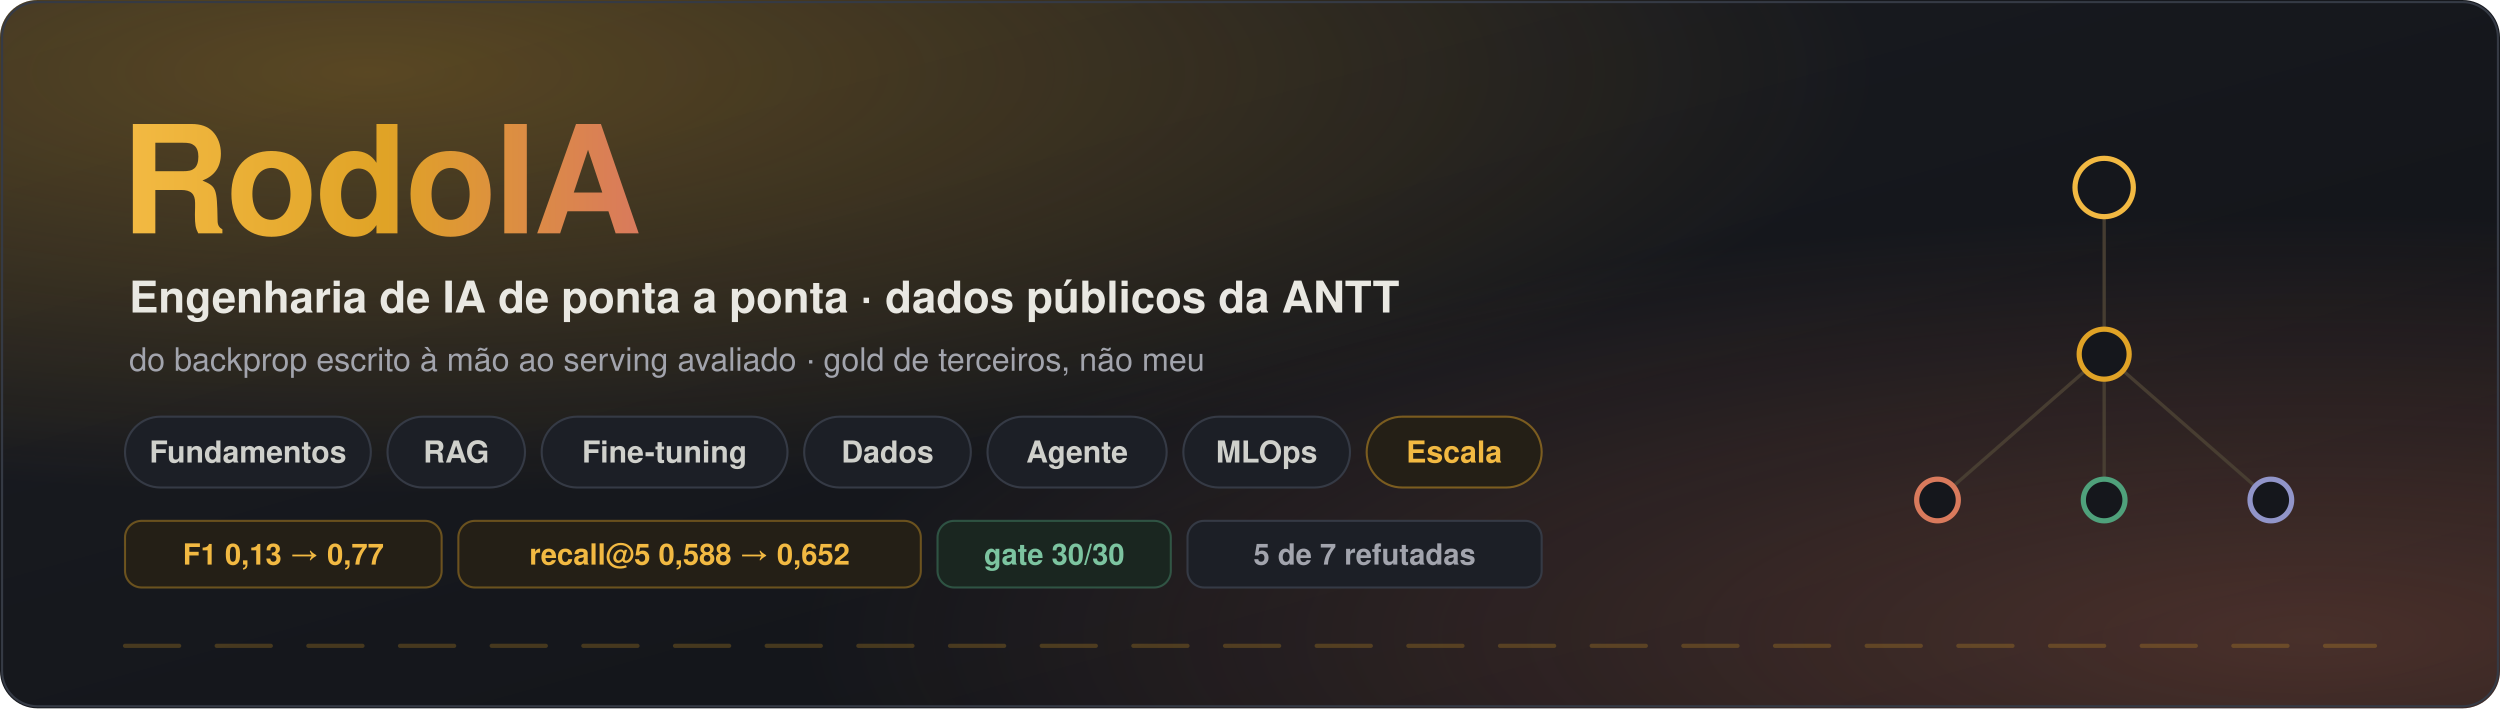
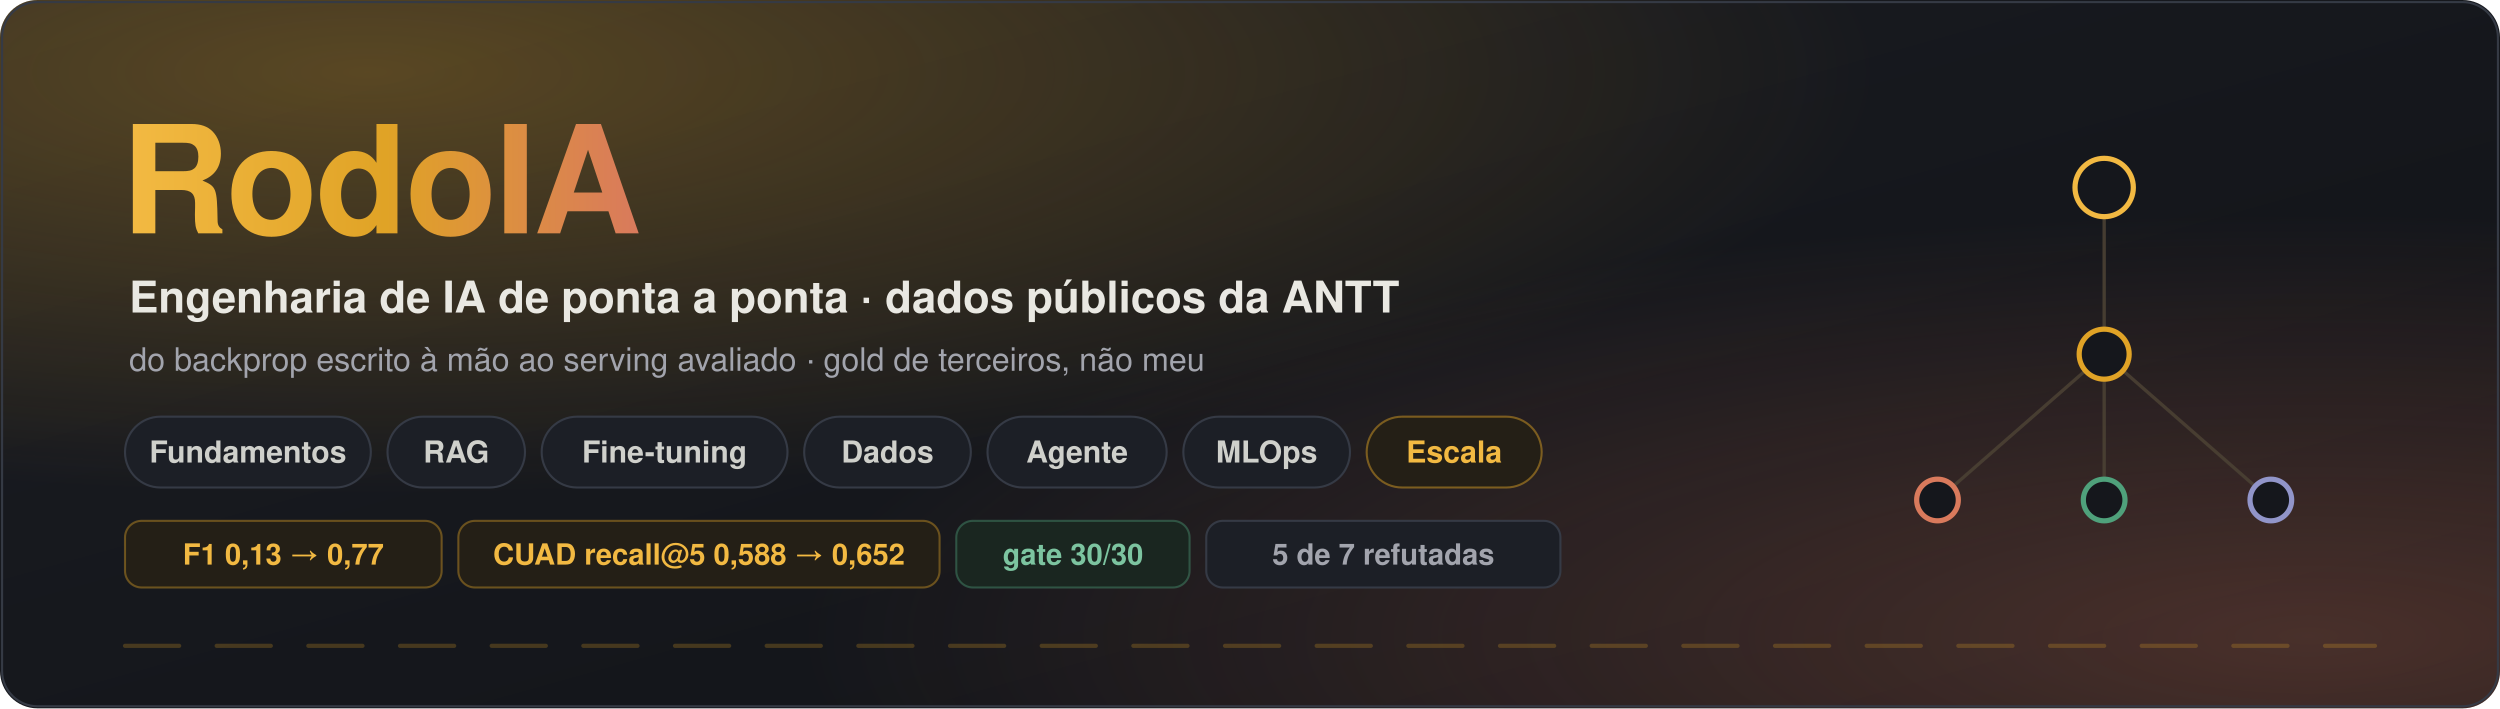
<svg xmlns="http://www.w3.org/2000/svg" viewBox="0 0 1200 340" width="1200" height="340" role="img" aria-label="RodoIA — Engenharia de IA de ponta a ponta sobre dados públicos da ANTT">
  <defs>
    <linearGradient id="bg" x1="0" y1="0" x2="1" y2="1">
      <stop offset="0" stop-color="#1b1d23" />
      <stop offset="0.55" stop-color="#15171c" />
      <stop offset="1" stop-color="#101216" />
    </linearGradient>
    <linearGradient id="ink" x1="0" y1="0" x2="1" y2="0">
      <stop offset="0" stop-color="#f2b942" />
      <stop offset="0.5" stop-color="#e0a326" />
      <stop offset="1" stop-color="#d97a5c" />
    </linearGradient>
    <radialGradient id="glowA" cx="0.15" cy="0.1" r="0.6">
      <stop offset="0" stop-color="#e0a326" stop-opacity="0.32" />
      <stop offset="1" stop-color="#e0a326" stop-opacity="0" />
    </radialGradient>
    <radialGradient id="glowT" cx="0.92" cy="0.9" r="0.6">
      <stop offset="0" stop-color="#d97a5c" stop-opacity="0.28" />
      <stop offset="1" stop-color="#d97a5c" stop-opacity="0" />
    </radialGradient>
  </defs>
  <rect width="1200" height="340" rx="18" fill="url(#bg)" />
  <rect width="1200" height="340" rx="18" fill="url(#glowA)" />
  <rect width="1200" height="340" rx="18" fill="url(#glowT)" />
  <rect x="1" y="1" width="1198" height="338" rx="17" fill="none" stroke="#353a45" stroke-width="1" />
  <g stroke="#4a4033" stroke-width="1.6" opacity="0.9">
    <line x1="1010" y1="90" x2="1010" y2="170" />
    <line x1="1010" y1="170" x2="930" y2="240" />
    <line x1="1010" y1="170" x2="1010" y2="240" />
    <line x1="1010" y1="170" x2="1090" y2="240" />
  </g>
  <g>
    <circle cx="1010" cy="90" r="14" fill="#15171c" stroke="#f2b942" stroke-width="2.5" />
    <circle cx="1010" cy="170" r="12" fill="#15171c" stroke="#e0a326" stroke-width="2.5" />
    <circle cx="930" cy="240" r="10" fill="#15171c" stroke="#d97a5c" stroke-width="2.5" />
    <circle cx="1010" cy="240" r="10" fill="#15171c" stroke="#4fa17b" stroke-width="2.5" />
    <circle cx="1090" cy="240" r="10" fill="#15171c" stroke="#9195c9" stroke-width="2.5" />
  </g>
  <line x1="60" y1="310" x2="1140" y2="310" stroke="#e0a326" stroke-width="2" opacity="0.24" stroke-dasharray="26 18" stroke-linecap="round" />
  <text x="58" y="112" font-family="'Segoe UI', Helvetica, Arial, sans-serif" font-size="72" font-weight="800" fill="url(#ink)" letter-spacing="-1">RodoIA</text>
  <text x="62" y="150" font-family="'Segoe UI', Helvetica, Arial, sans-serif" font-size="21" font-weight="600" fill="#e9e8e2">Engenharia de IA de ponta a ponta · dados públicos da ANTT</text>
  <text x="62" y="178" font-family="'Segoe UI', Helvetica, Arial, sans-serif" font-size="15.5" fill="#a2a4ad">do backprop escrito à mão ao serving avaliado · gold de terceiros, não meu</text>
  <g font-family="'Segoe UI', Helvetica, Arial, sans-serif" font-size="14.5" font-weight="600" text-anchor="middle">
    <g>
      <rect x="60" y="200" width="118" height="34" rx="17" fill="#1c1f26" stroke="#353a45" />
      <text x="119" y="222" fill="#cfd0cb">Fundamentos</text>
    </g>
    <g>
      <rect x="186" y="200" width="66" height="34" rx="17" fill="#1c1f26" stroke="#353a45" />
      <text x="219" y="222" fill="#cfd0cb">RAG</text>
    </g>
    <g>
      <rect x="260" y="200" width="118" height="34" rx="17" fill="#1c1f26" stroke="#353a45" />
      <text x="319" y="222" fill="#cfd0cb">Fine-tuning</text>
    </g>
    <g>
      <rect x="386" y="200" width="80" height="34" rx="17" fill="#1c1f26" stroke="#353a45" />
      <text x="426" y="222" fill="#cfd0cb">Dados</text>
    </g>
    <g>
      <rect x="474" y="200" width="86" height="34" rx="17" fill="#1c1f26" stroke="#353a45" />
      <text x="517" y="222" fill="#cfd0cb">Agente</text>
    </g>
    <g>
      <rect x="568" y="200" width="80" height="34" rx="17" fill="#1c1f26" stroke="#353a45" />
      <text x="608" y="222" fill="#cfd0cb">MLOps</text>
    </g>
    <g>
      <rect x="656" y="200" width="84" height="34" rx="17" fill="#241f16" stroke="#e0a32677" />
      <text x="698" y="222" fill="#f2b942">Escala</text>
    </g>
  </g>
  <g font-family="'Segoe UI', Helvetica, Arial, sans-serif" font-size="14" font-weight="700" text-anchor="middle">
    <g>
      <rect x="60" y="250" width="152" height="32" rx="8" fill="#241f16" stroke="#e0a32666" />
      <text x="136" y="271" fill="#f2b942">F1 0,13 → 0,77</text>
    </g>
    <g>
-       <rect x="220" y="250" width="222" height="32" rx="8" fill="#241f16" stroke="#e0a32666" />
-       <text x="331" y="271" fill="#f2b942">recall@5 0,588 → 0,652</text>
+       <rect x="220" y="250" width="231" height="32" rx="8" fill="#241f16" stroke="#e0a32666" />
+       <text x="335.5" y="271" fill="#f2b942">CUAD recall@5 0,588 → 0,652</text>
    </g>
    <g>
-       <rect x="450" y="250" width="112" height="32" rx="8" fill="#1a2620" stroke="#4fa17b66" />
-       <text x="506" y="271" fill="#7cc4a0">gate 30/30</text>
+       <rect x="459" y="250" width="112" height="32" rx="8" fill="#1a2620" stroke="#4fa17b66" />
+       <text x="515" y="271" fill="#7cc4a0">gate 30/30</text>
    </g>
    <g>
-       <rect x="570" y="250" width="170" height="32" rx="8" fill="#1c1f26" stroke="#353a45" />
-       <text x="655" y="271" fill="#a2a4ad">5 de 7 refutadas</text>
+       <rect x="579" y="250" width="170" height="32" rx="8" fill="#1c1f26" stroke="#353a45" />
+       <text x="664" y="271" fill="#a2a4ad">5 de 7 refutadas</text>
    </g>
  </g>
</svg>
